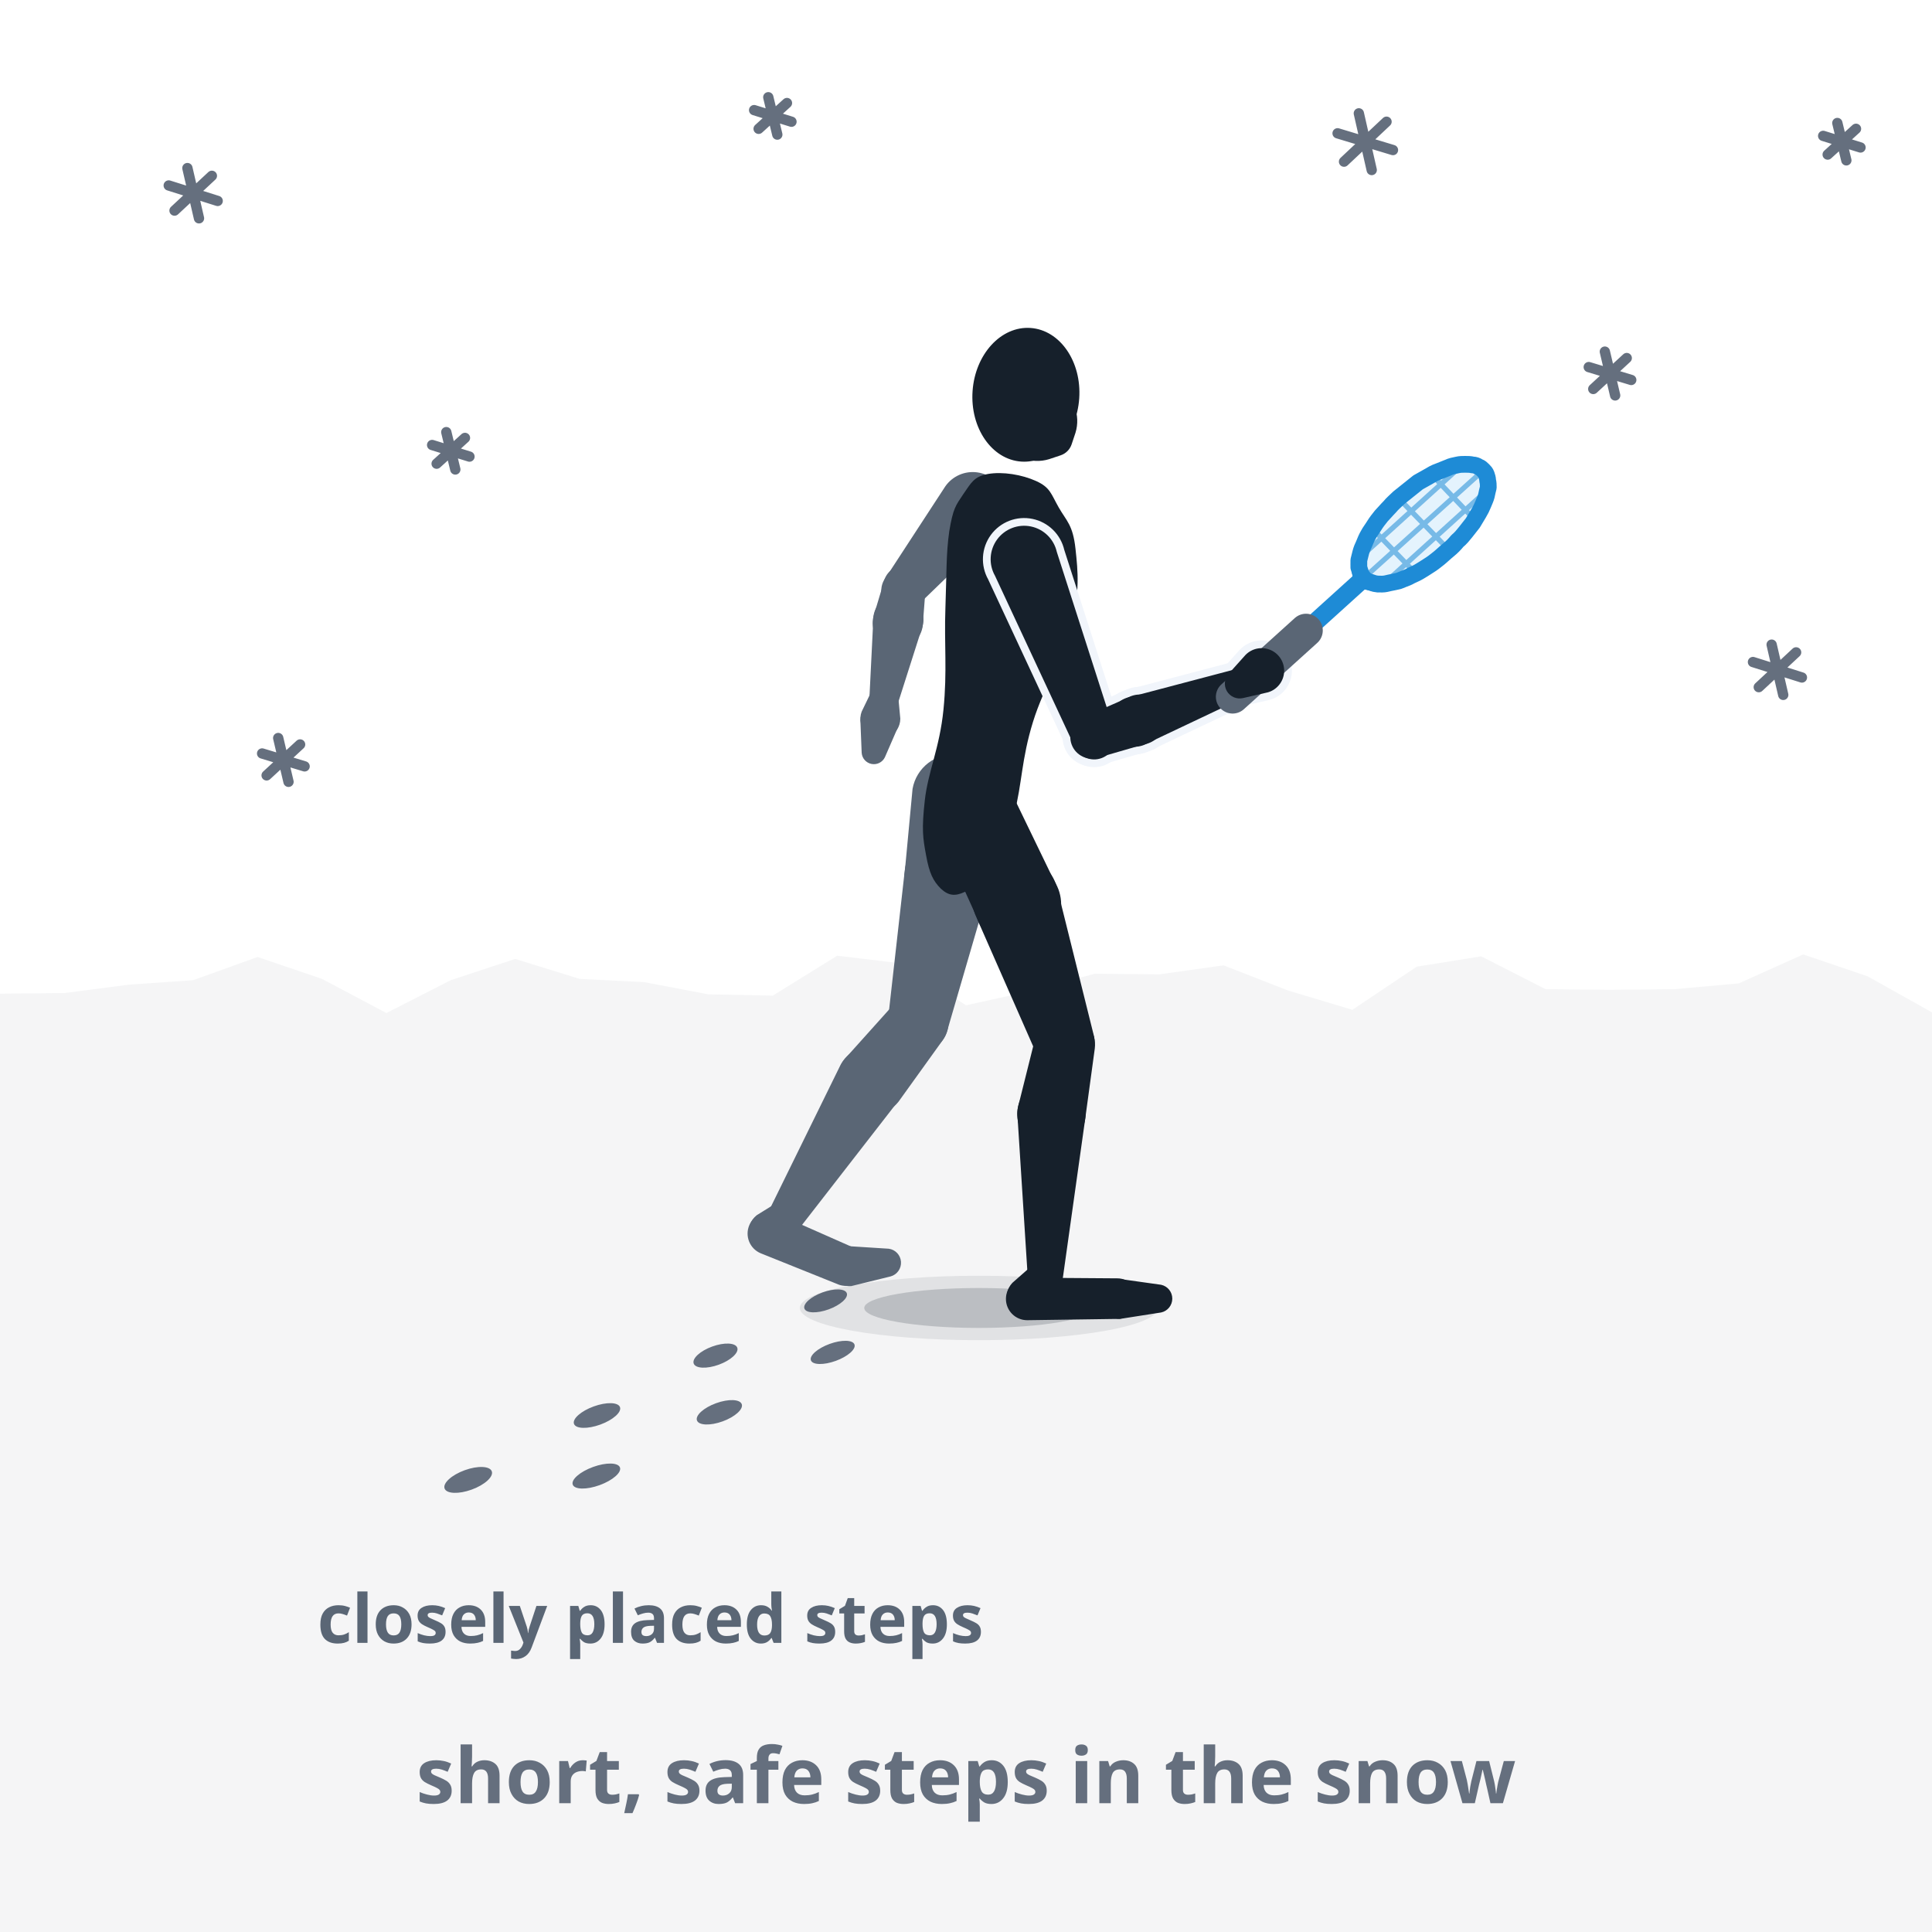
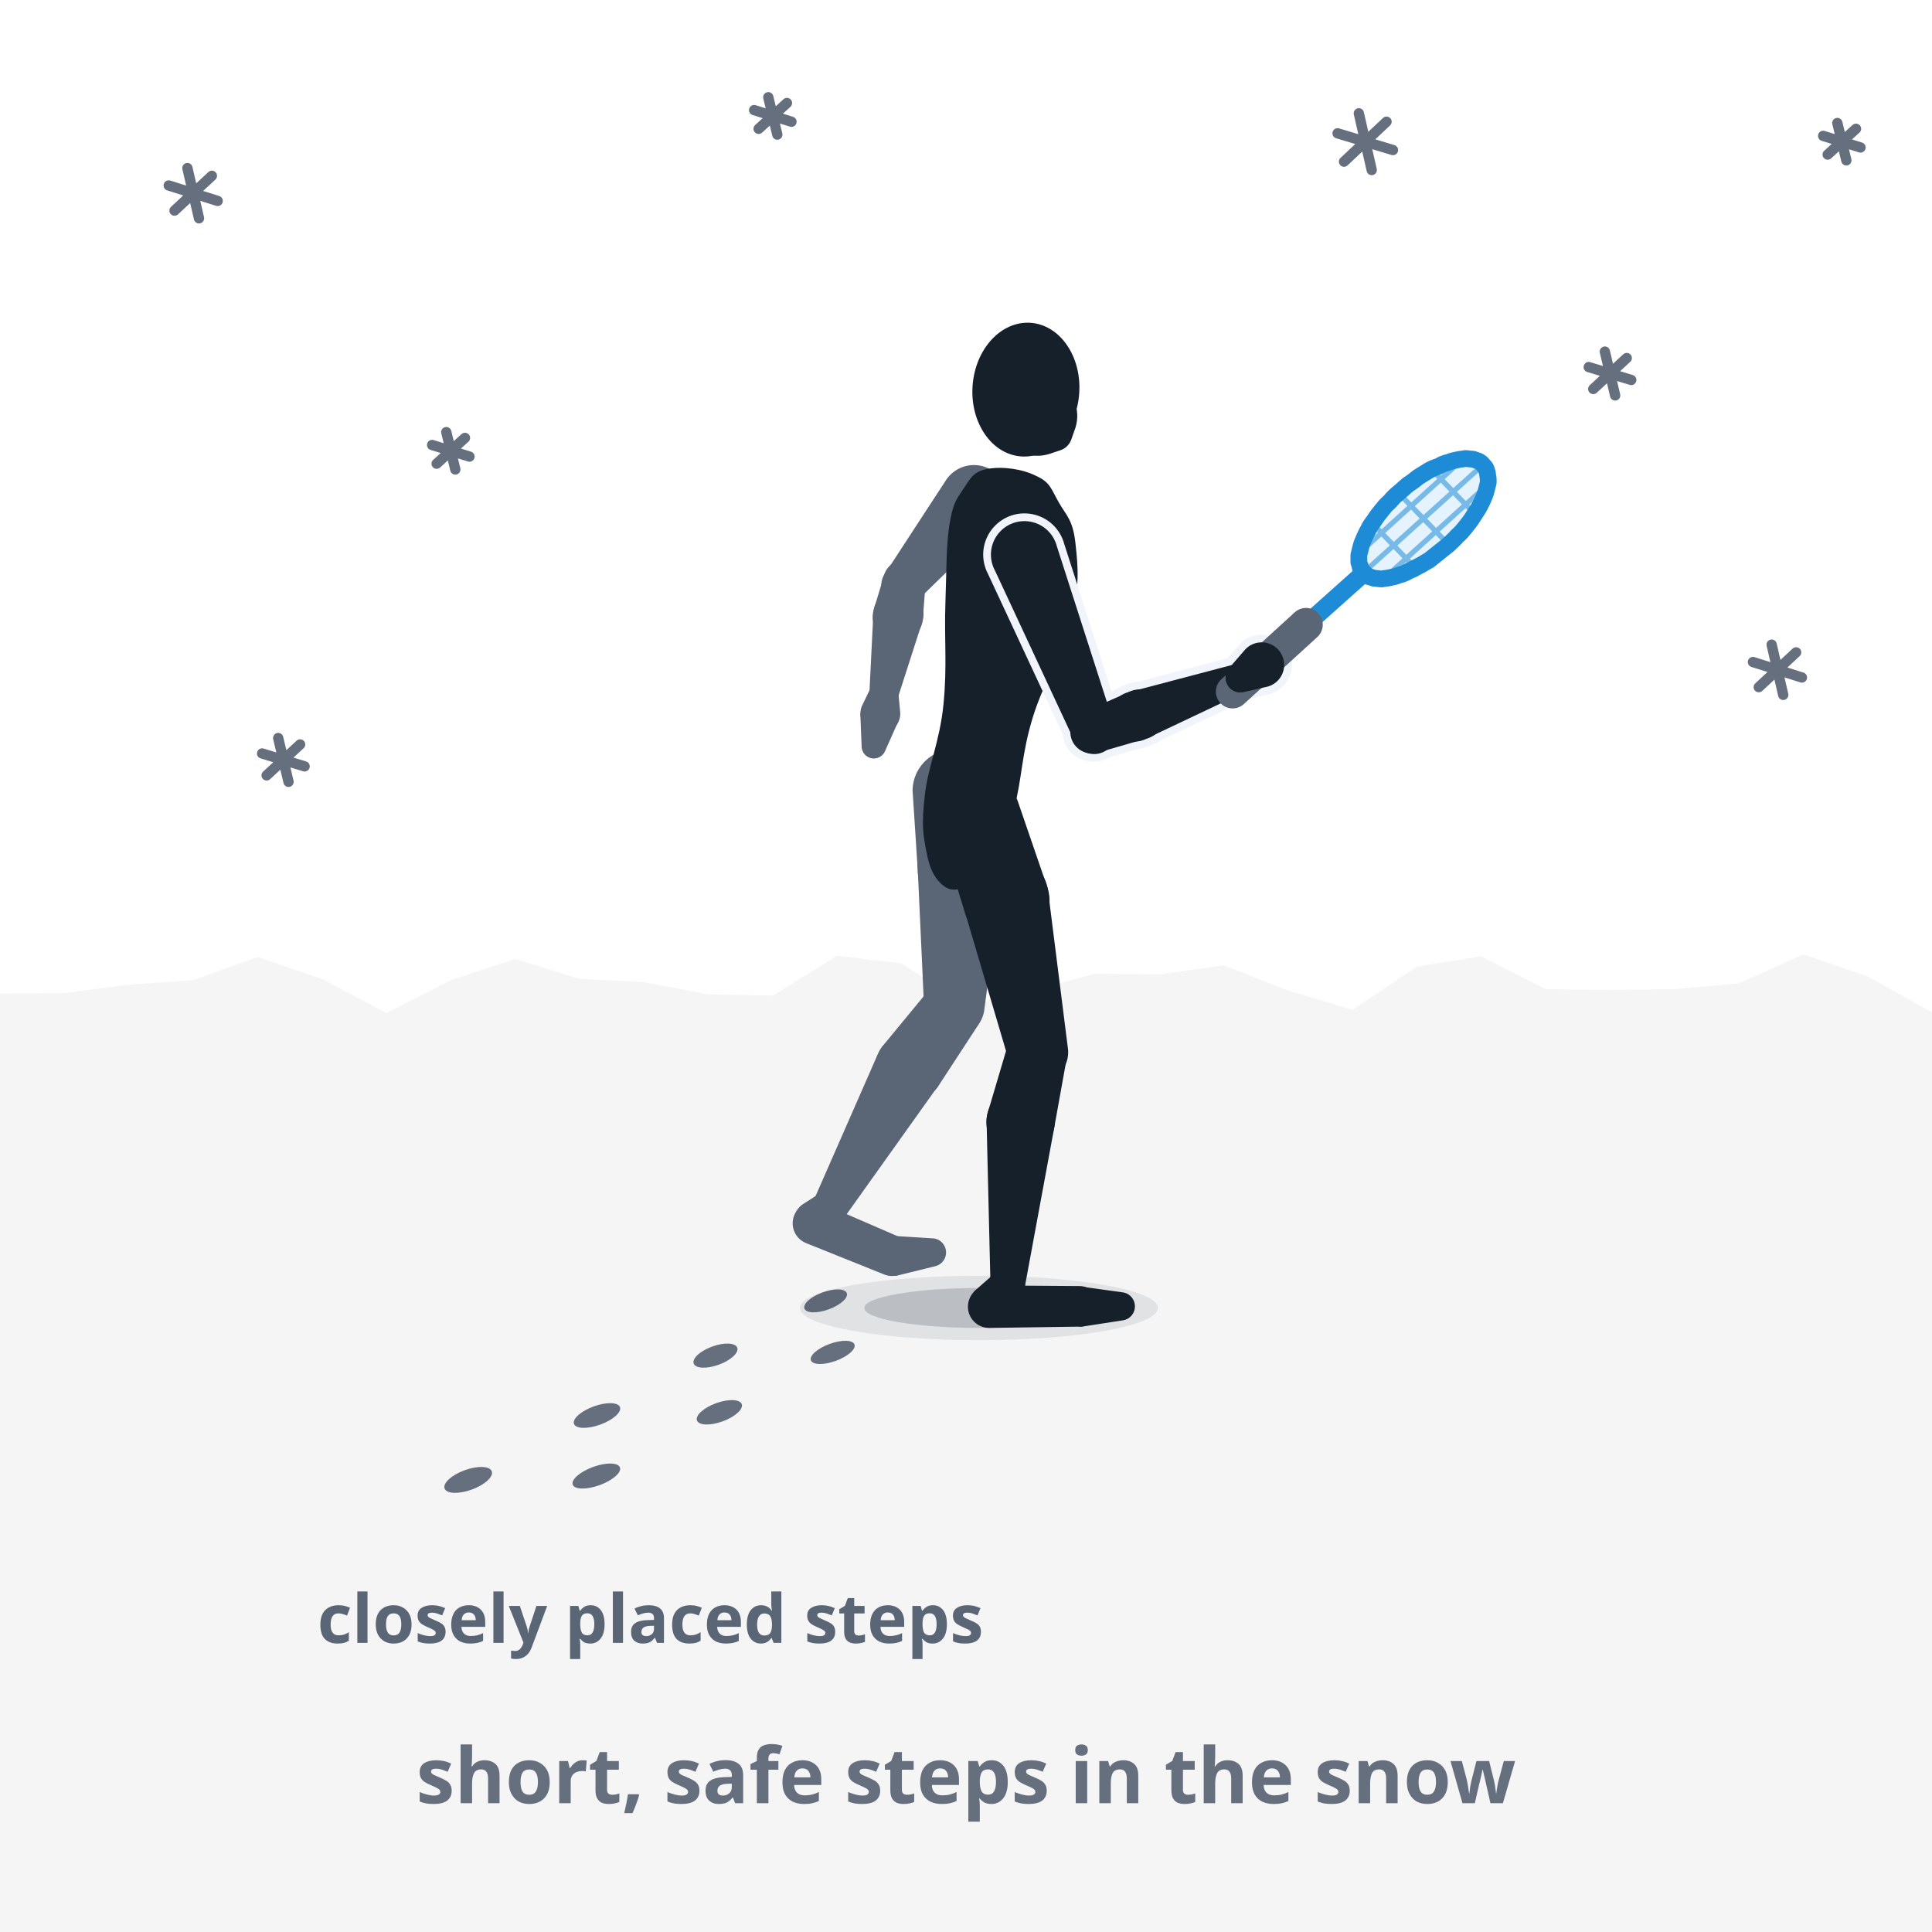
<svg xmlns="http://www.w3.org/2000/svg" viewBox="0 0 300 300" role="img" data-quelle="figuren" aria-label="Snowminton: a player moves across a layer of snow, knees slightly bent, racket in front of the body. Behind him lie the prints of short, closely placed steps. Snowflakes are falling.">
  <style>
    .s-k{fill:var(--tinte,#16202b)}
    .s-f{fill:var(--tinte-2,#5a6675)}
    .s-x{fill:var(--flaeche-2,#f1f5fb);stroke:var(--flaeche-2,#f1f5fb);stroke-width:2.4;stroke-linejoin:round}
    .s-rf{fill:var(--primaer,#38a4f1);opacity:.14}
    .s-rs{fill:none;stroke:var(--primaer-dunkel,#1e8bd6);stroke-width:.8;opacity:.55}
    .s-rr{fill:none;stroke:var(--primaer-dunkel,#1e8bd6);stroke-width:2.6;stroke-linejoin:round}
    .s-rh{fill:none;stroke:var(--primaer-dunkel,#1e8bd6);stroke-width:2.1;stroke-linecap:round;stroke-linejoin:round}
    .s-rsch{fill:none;stroke:var(--primaer-dunkel,#1e8bd6);stroke-width:2.8;stroke-linecap:round}
    .s-rg{fill:none;stroke:var(--tinte-2,#5a6675);stroke-width:5.2;stroke-linecap:round}
    .s-sch{fill:var(--schatten-boden,#16202b2e)}
    .s-schw{fill:var(--schatten-boden,#16202b2e);opacity:.5}
    .s-wind{fill:none;stroke:var(--tinte-3,#656f7e);stroke-width:1.6;stroke-linecap:round}
    .s-tritt{fill:var(--tinte-3,#656f7e)}
    .s-feld{fill:var(--tinte-3,#656f7e);opacity:.07}
    .s-lab{fill:var(--tinte-2,#5a6675);font:600 10.5px/1 system-ui,sans-serif}
    .st{fill:var(--tinte-3,#656f7e);font:600 12px/1 system-ui,sans-serif;text-anchor:middle}
  </style>
  <path class="s-feld" d="M0,300L300,300L300,157.2L290,151.6L280,148.2L270,152.7L260,153.6L250,153.7L240,153.6L230,148.5L220,150.1L210,156.8L200,153.8L190,149.9L180,151.3L170,151.2L160,153.9L150,156.1L140,149.6L130,148.4L120,154.6L110,154.4L100,152.5L90,152L80,148.9L70,152.2L60,157.3L50,152L40,148.6L30,152.2L20,152.9L10,154.2L0,154.3Z" />
  <ellipse class="s-tritt" cx="72.7" cy="229.8" rx="3.9" ry="1.6" transform="rotate(-20 72.7 229.8)" />
  <ellipse class="s-tritt" cx="92.6" cy="229.2" rx="3.9" ry="1.5" transform="rotate(-20 92.6 229.2)" />
  <ellipse class="s-tritt" cx="92.7" cy="219.8" rx="3.8" ry="1.5" transform="rotate(-20 92.7 219.8)" />
  <ellipse class="s-tritt" cx="111.7" cy="219.3" rx="3.7" ry="1.5" transform="rotate(-20 111.7 219.3)" />
  <ellipse class="s-tritt" cx="111.1" cy="210.5" rx="3.6" ry="1.5" transform="rotate(-20 111.1 210.5)" />
  <ellipse class="s-tritt" cx="129.3" cy="210" rx="3.6" ry="1.4" transform="rotate(-20 129.3 210)" />
  <ellipse class="s-tritt" cx="128.2" cy="202" rx="3.5" ry="1.4" transform="rotate(-20 128.2 202)" />
  <ellipse class="s-schw" cx="152" cy="203.1" rx="27.8" ry="5" />
  <ellipse class="s-sch" cx="152" cy="203.1" rx="17.8" ry="3.1" />
  <g class="s-f">
-     <path d="M141.7,122.5L140.5,135.3A6.7,6.7 0 1 0 153.8,136.3L154.6,123.5A6.5,6.5 0 0 0 141.7,122.5Z" />
-     <path d="M140.5,135.1L137.9,158.2A4.7,4.7 0 0 0 147.1,160L153.6,137.7A6.7,6.7 0 1 0 140.5,135.1Z" />
-     <path d="M139.1,155.6L131.2,164.4A5.3,5.3 0 1 0 139.5,171.1L146.4,161.5A4.7,4.7 0 0 0 139.1,155.6Z" />
-     <path d="M130.4,165.6L119.4,188A2.7,2.7 0 0 0 124,190.9L139.3,171.2A5.3,5.3 0 1 0 130.4,165.6Z" />
-     <path d="M120.4,186.9L117.5,188.7A3.3,3.3 0 1 0 122,193.5L124,190.8A2.7,2.7 0 0 0 120.4,186.9Z" />
-     <path d="M118.1,194.6L130.3,199.5A3.1,3.1 0 0 0 132.7,193.8L120.7,188.5A3.3,3.3 0 1 0 118.1,194.6Z" />
-     <path d="M132.2,199.7L138.3,198.2A2.2,2.2 0 0 0 138,193.9L131.7,193.5A3.1,3.1 0 1 0 132.2,199.7Z" />
+     <path d="M141.7,122.7L142.5,135A6.7,6.7 0 1 0 155.8,133.9L154.6,121.7A6.5,6.5 0 0 0 141.7,122.7Z" />
+     <path d="M142.5,134.8L143.5,156.6A4.7,4.7 0 0 0 152.8,157.1L155.7,135.4A6.7,6.7 0 1 0 142.5,134.8Z" />
+     <path d="M144.5,153.4L137,162.5A5.3,5.3 0 1 0 145.6,168.8L152,159A4.7,4.7 0 0 0 144.5,153.4Z" />
+     <path d="M136.3,163.7L126.3,186.5A2.7,2.7 0 0 0 131,189.2L145.4,169A5.3,5.3 0 1 0 136.3,163.7Z" />
+     <path d="M127.3,185.3L124.5,187.1A3.3,3.3 0 1 0 129,191.9L131,189.2A2.7,2.7 0 0 0 127.3,185.3Z" />
+     <path d="M125.1,193L137.3,197.9A3.1,3.1 0 0 0 139.7,192.1L127.7,186.9A3.3,3.3 0 1 0 125.1,193Z" />
+     <path d="M139.2,198.1L145.3,196.6A2.2,2.2 0 0 0 145,192.3L138.6,191.9A3.1,3.1 0 1 0 139.2,198.1Z" />
  </g>
  <g class="s-f">
-     <path d="M146.8,75.5L137.6,89.6A3.3,3.3 0 0 0 142.7,93.8L154.8,82.1A5.2,5.2 0 1 0 146.8,75.5Z" />
-     <path d="M137.2,90.5L135.7,95.5A3.9,3.9 0 1 0 143.3,96.9L143.7,91.7A3.3,3.3 0 0 0 137.2,90.5Z" />
-     <path d="M135.6,96.3L135,108.4A2.3,2.3 0 0 0 139.4,109.3L143.1,97.7A3.9,3.9 0 1 0 135.6,96.3Z" />
+     <path d="M146.8,74.7L137.6,88.8A3.3,3.3 0 0 0 142.7,93L154.8,81.2A5.2,5.2 0 1 0 146.8,74.7Z" />
+     <path d="M137.2,89.6L135.7,94.6A3.9,3.9 0 1 0 143.3,96L143.7,90.9A3.3,3.3 0 0 0 137.2,89.6Z" />
+     <path d="M135.6,95.5L135,107.6A2.3,2.3 0 0 0 139.4,108.4L143.1,96.9A3.9,3.9 0 1 0 135.6,95.5Z" />
  </g>
  <g class="s-f">
-     <path d="M135.2,107.6L133.8,110.5A3.1,3.1 0 1 0 139.8,111.6L139.5,108.4A2.3,2.3 0 0 0 135.2,107.6Z" />
-     <path d="M133.6,111.9L133.8,116.9A1.9,1.9 0 0 0 137.4,117.6L139.4,113A3,3 0 1 0 133.6,111.9Z" />
+     <path d="M135.2,106.8L133.8,109.7A3.1,3.1 0 1 0 139.8,110.8L139.5,107.6A2.3,2.3 0 0 0 135.2,106.8Z" />
+     <path d="M133.6,111.1L133.8,116.1A1.9,1.9 0 0 0 137.4,116.7L139.4,112.2A3,3 0 1 0 133.6,111.1Z" />
  </g>
  <g class="s-k">
-     <path d="M160.9,74.7C163.1,75.7 163.2,76.7 164.4,78.8C165.6,80.9 166.6,81.5 167,85.2C167.4,88.9 167.7,91.9 166.3,97.2C165,102.6 162.2,106.3 160.4,112.1C158.6,117.9 158.7,121.8 157.5,126.3C156.2,130.7 155.5,131.8 154,134.2C152.5,136.7 151.4,137.8 149.8,138.5C148.3,139.2 147.3,139.1 146.1,138C144.9,136.8 144.3,135.6 143.8,132.8C143.3,130.1 143.1,128.8 143.6,124.3C144.1,119.8 145.9,116.2 146.5,110.2C147.1,104.2 146.6,100 146.8,94.5C147,89 146.9,86 147.4,82.5C148,78.9 148.4,78.5 149.6,76.7C150.8,75 151.2,74 153.4,73.6C155.7,73.2 158.7,73.7 160.9,74.7Z" />
-     <path d="M146,129.9L151.7,142.5A6.7,6.7 0 1 0 163.7,136.8L157.7,124.4A6.5,6.5 0 0 0 146,129.9Z" />
-     <path d="M151.6,142.4L161.1,164A4.7,4.7 0 0 0 169.9,161L164.2,138.1A6.7,6.7 0 1 0 151.6,142.4Z" />
-     <path d="M160.8,161L158.1,171.8A5.3,5.3 0 1 0 168.5,173.8L170,162.8A4.7,4.7 0 0 0 160.8,161Z" />
-     <path d="M158,173.4L159.6,198.5A2.7,2.7 0 0 0 165,198.7L168.5,173.8A5.3,5.3 0 1 0 158,173.4Z" />
-     <path d="M160.5,196.3L157.2,199.2A3.3,3.3 0 1 0 162.2,203.5L164.6,199.7A2.7,2.7 0 0 0 160.5,196.3Z" />
-     <path d="M159.5,205L173.5,204.8A3.1,3.1 0 0 0 173.5,198.5L159.5,198.4A3.3,3.3 0 1 0 159.5,205Z" />
-     <path d="M173.9,204.8L180.3,203.8A2.2,2.2 0 0 0 180.3,199.5L173.9,198.6A3.1,3.1 0 1 0 173.9,204.8Z" />
+     <path d="M160.9,73.9C163.1,74.9 163.2,75.9 164.4,78C165.6,80.1 166.6,80.7 167,84.4C167.4,88.1 167.7,91 166.3,96.4C165,101.8 162.2,105.5 160.4,111.3C158.6,117.1 158.7,121 157.5,125.4C156.2,129.9 155.5,131 154,133.4C152.5,135.9 151.4,136.9 149.8,137.7C148.3,138.4 147.3,138.3 146.1,137.2C144.9,136 144.3,134.7 143.8,132C143.3,129.3 143.1,128 143.6,123.5C144.1,119 145.9,115.3 146.5,109.4C147.1,103.4 146.6,99.2 146.8,93.7C147,88.1 146.9,85.2 147.4,81.6C148,78.1 148.4,77.7 149.6,75.9C150.8,74.1 151.2,73.2 153.4,72.8C155.7,72.4 158.7,72.8 160.9,73.9Z" />
+     <path d="M145.7,128.4L149.8,141.6A6.7,6.7 0 1 0 162.5,137.4L158,124.3A6.5,6.5 0 0 0 145.7,128.4Z" />
+     <path d="M149.8,141.5L156.6,164.5A4.7,4.7 0 0 0 165.8,162.6L162.8,138.8A6.7,6.7 0 1 0 149.8,141.5Z" />
+     <path d="M156.6,161.9L153.4,172.7A5.3,5.3 0 1 0 163.7,175.1L165.7,164A4.7,4.7 0 0 0 156.6,161.9Z" />
+     <path d="M153.2,174.3L153.8,199.5A2.7,2.7 0 0 0 159.1,200L163.7,175.1A5.3,5.3 0 1 0 153.2,174.3Z" />
+     <path d="M154.7,197.5L151.4,200.4A3.3,3.3 0 1 0 156.4,204.7L158.8,200.9A2.7,2.7 0 0 0 154.7,197.5Z" />
+     <path d="M153.6,206.2L167.6,206A3.1,3.1 0 0 0 167.6,199.7L153.6,199.6A3.3,3.3 0 1 0 153.6,206.2Z" />
+     <path d="M168,206L174.5,205A2.2,2.2 0 0 0 174.5,200.7L168,199.8A3.1,3.1 0 1 0 168,206Z" />
  </g>
  <g class="s-k">
-     <ellipse cx="159.3" cy="61.3" rx="8.3" ry="10.4" transform="rotate(4 159.3 61.3)" />
-     <path d="M162.9,71.3L164.7,70.7A2.7,2.7 0 0 0 166.4,69L167,67.2A6.2,6.2 0 1 0 162.9,71.3Z" />
+     <ellipse cx="159.3" cy="60.5" rx="8.3" ry="10.4" transform="rotate(4 159.3 60.5)" />
+     <path d="M162.9,70.5L164.7,69.9A2.7,2.7 0 0 0 166.4,68.1L167,66.4A6.2,6.2 0 1 0 162.9,70.5Z" />
  </g>
  <g class="s-x">
-     <path d="M154.5,89.4L166.8,115.8A3.3,3.3 0 0 0 173,113.4L164.1,85.7A5.2,5.2 0 1 0 154.5,89.4Z" />
-     <path d="M170.7,117.6L177.6,115.6A3.9,3.9 0 1 0 175,108.4L168.4,111.3A3.3,3.3 0 0 0 170.7,117.6Z" />
-     <path d="M178.2,115.4L193.4,108.2A2.3,2.3 0 0 0 191.9,103.9L175.6,108.2A3.9,3.9 0 1 0 178.2,115.4Z" />
-     <path d="M193,108.4L196.9,107.5A3.5,3.5 0 1 0 193.4,101.7L190.8,104.6A2.3,2.3 0 0 0 193,108.4Z" />
+     <path d="M154.5,88.6L166.8,115A3.3,3.3 0 0 0 173,112.5L164.1,84.8A5.2,5.2 0 1 0 154.5,88.6Z" />
+     <path d="M170.7,116.8L177.6,114.8A3.9,3.9 0 1 0 175,107.6L168.4,110.5A3.3,3.3 0 0 0 170.7,116.8Z" />
+     <path d="M178.2,114.6L193.4,107.4A2.3,2.3 0 0 0 191.9,103.1L175.6,107.4A3.9,3.9 0 1 0 178.2,114.6Z" />
+     <path d="M193,107.5L196.9,106.6A3.5,3.5 0 1 0 193.4,100.8L190.8,103.8A2.3,2.3 0 0 0 193,107.5Z" />
  </g>
  <g class="s-k">
-     <path d="M154.5,89.4L166.8,115.8A3.3,3.3 0 0 0 173,113.4L164.1,85.7A5.2,5.2 0 1 0 154.5,89.4Z" />
-     <path d="M170.7,117.6L177.6,115.6A3.9,3.9 0 1 0 175,108.4L168.4,111.3A3.3,3.3 0 0 0 170.7,117.6Z" />
-     <path d="M178.2,115.4L193.4,108.2A2.3,2.3 0 0 0 191.9,103.9L175.6,108.2A3.9,3.9 0 1 0 178.2,115.4Z" />
+     <path d="M154.5,88.6L166.8,115A3.3,3.3 0 0 0 173,112.5L164.1,84.8A5.2,5.2 0 1 0 154.5,88.6Z" />
+     <path d="M170.7,116.8L177.6,114.8A3.9,3.9 0 1 0 175,107.6L168.4,110.5A3.3,3.3 0 0 0 170.7,116.8Z" />
+     <path d="M178.2,114.6L193.4,107.4A2.3,2.3 0 0 0 191.9,103.1L175.6,107.4A3.9,3.9 0 1 0 178.2,114.6Z" />
  </g>
-   <path class="s-rf" d="M230.3,73C230.1,72.8 229.9,72.6 229.6,72.5C229.3,72.3 229,72.2 228.7,72.2C228.3,72.1 227.9,72.1 227.5,72.1C227.1,72.1 226.7,72.1 226.3,72.2C225.8,72.3 225.3,72.4 224.9,72.6C224.4,72.8 223.9,73 223.4,73.2C222.8,73.4 222.3,73.7 221.8,74C221.3,74.3 220.7,74.6 220.2,74.9C219.7,75.3 219.2,75.7 218.7,76.1C218.2,76.5 217.7,76.9 217.2,77.3C216.7,77.8 216.2,78.2 215.8,78.7C215.3,79.2 214.9,79.7 214.5,80.1C214.1,80.6 213.7,81.1 213.4,81.6C213.1,82.1 212.7,82.6 212.5,83C212.2,83.5 212,84 211.8,84.5C211.6,84.9 211.4,85.4 211.3,85.8C211.2,86.2 211.1,86.6 211,87C211,87.4 211,87.8 211,88.1C211.1,88.4 211.2,88.8 211.3,89C211.4,89.3 211.6,89.6 211.8,89.8C212,90 212.2,90.2 212.5,90.3C212.8,90.4 213.1,90.5 213.4,90.6C213.8,90.7 214.2,90.7 214.6,90.7C215,90.7 215.4,90.6 215.8,90.5C216.3,90.4 216.8,90.3 217.2,90.2C217.7,90 218.2,89.8 218.7,89.6C219.2,89.3 219.8,89.1 220.3,88.8C220.8,88.5 221.3,88.2 221.9,87.8C222.4,87.5 222.9,87.1 223.4,86.7C223.9,86.3 224.4,85.8 224.9,85.4C225.4,85 225.9,84.5 226.3,84C226.8,83.6 227.2,83.1 227.6,82.6C228,82.1 228.4,81.6 228.7,81.2C229,80.7 229.3,80.2 229.6,79.7C229.9,79.2 230.1,78.8 230.3,78.3C230.5,77.8 230.7,77.4 230.8,77C230.9,76.5 231,76.1 231.1,75.7C231.1,75.3 231.1,75 231,74.6C231,74.3 230.9,74 230.8,73.7C230.7,73.4 230.5,73.2 230.3,73Z" />
-   <path class="s-rs" d="M215.5,90.1L230.4,76.6M212.4,89.2L229.7,73.6M211.7,86.1L226.6,72.6M219.5,88.7L213.4,82.4M224.6,85L217.5,77.7M228.7,80.4L222.6,74" />
-   <path class="s-rh" d="M213.9,90.9L211.2,90.3L210.8,87.6" />
-   <path class="s-rsch" d="M202.8,97.9L211.2,90.3" />
-   <path class="s-rr" d="M230.3,73C230.1,72.8 229.9,72.6 229.6,72.5C229.3,72.3 229,72.2 228.7,72.2C228.3,72.1 227.9,72.1 227.5,72.1C227.1,72.1 226.7,72.1 226.3,72.2C225.8,72.3 225.3,72.4 224.9,72.6C224.4,72.8 223.9,73 223.4,73.2C222.8,73.4 222.3,73.7 221.8,74C221.3,74.3 220.7,74.6 220.2,74.9C219.7,75.3 219.2,75.7 218.7,76.1C218.2,76.5 217.7,76.9 217.2,77.3C216.7,77.8 216.2,78.2 215.8,78.7C215.3,79.2 214.9,79.7 214.5,80.1C214.1,80.6 213.7,81.1 213.4,81.6C213.1,82.1 212.7,82.6 212.5,83C212.2,83.5 212,84 211.8,84.5C211.6,84.9 211.4,85.4 211.3,85.8C211.2,86.2 211.1,86.6 211,87C211,87.4 211,87.8 211,88.1C211.1,88.4 211.2,88.8 211.3,89C211.4,89.3 211.6,89.6 211.8,89.8C212,90 212.2,90.2 212.5,90.3C212.8,90.4 213.1,90.5 213.4,90.6C213.8,90.7 214.2,90.7 214.6,90.7C215,90.7 215.4,90.6 215.8,90.5C216.3,90.4 216.8,90.3 217.2,90.2C217.7,90 218.2,89.8 218.7,89.6C219.2,89.3 219.8,89.1 220.3,88.8C220.8,88.5 221.3,88.2 221.9,87.8C222.4,87.5 222.9,87.1 223.4,86.7C223.9,86.3 224.4,85.8 224.9,85.4C225.4,85 225.9,84.5 226.3,84C226.8,83.6 227.2,83.1 227.6,82.6C228,82.1 228.4,81.6 228.7,81.2C229,80.7 229.3,80.2 229.6,79.7C229.9,79.2 230.1,78.8 230.3,78.3C230.5,77.8 230.7,77.4 230.8,77C230.9,76.5 231,76.1 231.1,75.7C231.1,75.3 231.1,75 231,74.6C231,74.3 230.9,74 230.8,73.7C230.7,73.4 230.5,73.2 230.3,73Z" />
-   <path class="s-rg" d="M191.4,108.2L202.8,97.9" />
+   <path class="s-rf" d="M230.3,72.2C230.1,71.9 229.9,71.8 229.6,71.6C229.3,71.5 229,71.4 228.7,71.3C228.3,71.3 227.9,71.2 227.5,71.2C227.1,71.3 226.7,71.3 226.3,71.4C225.8,71.5 225.3,71.6 224.9,71.8C224.4,71.9 223.9,72.1 223.4,72.4C222.8,72.6 222.3,72.8 221.8,73.1C221.3,73.4 220.7,73.8 220.2,74.1C219.7,74.5 219.2,74.9 218.7,75.2C218.2,75.6 217.7,76.1 217.2,76.5C216.7,76.9 216.2,77.4 215.8,77.9C215.3,78.3 214.9,78.8 214.5,79.3C214.1,79.8 213.7,80.3 213.4,80.8C213.1,81.2 212.7,81.7 212.5,82.2C212.2,82.7 212,83.2 211.8,83.6C211.6,84.1 211.4,84.5 211.3,85C211.2,85.4 211.1,85.8 211,86.2C211,86.6 211,86.9 211,87.3C211.1,87.6 211.2,87.9 211.3,88.2C211.4,88.5 211.6,88.7 211.8,88.9C212,89.1 212.2,89.3 212.5,89.5C212.8,89.6 213.1,89.7 213.4,89.8C213.8,89.8 214.2,89.9 214.6,89.9C215,89.8 215.4,89.8 215.8,89.7C216.3,89.6 216.8,89.5 217.2,89.3C217.7,89.2 218.2,89 218.7,88.7C219.2,88.5 219.8,88.2 220.3,87.9C220.8,87.7 221.3,87.3 221.9,87C222.4,86.6 222.9,86.2 223.4,85.8C223.9,85.4 224.4,85 224.9,84.6C225.4,84.1 225.9,83.7 226.3,83.2C226.8,82.8 227.2,82.3 227.6,81.8C228,81.3 228.4,80.8 228.7,80.3C229,79.8 229.3,79.4 229.6,78.9C229.9,78.4 230.1,77.9 230.3,77.5C230.5,77 230.7,76.6 230.8,76.1C230.9,75.7 231,75.3 231.1,74.9C231.1,74.5 231.1,74.2 231,73.8C231,73.5 230.9,73.2 230.8,72.9C230.7,72.6 230.5,72.4 230.3,72.2Z" />
+   <path class="s-rs" d="M215.5,89.3L230.4,75.8M212.4,88.3L229.7,72.7M211.7,85.3L226.6,71.8M219.5,87.9L213.4,81.6M224.6,84.2L217.5,76.9M228.7,79.5L222.6,73.2" />
+   <path class="s-rh" d="M213.9,90L211.2,89.5L210.8,86.8" />
+   <path class="s-rsch" d="M202.8,97L211.2,89.5" />
+   <path class="s-rr" d="M230.3,72.2C230.1,71.9 229.9,71.8 229.6,71.6C229.3,71.5 229,71.4 228.7,71.3C228.3,71.3 227.9,71.2 227.5,71.2C227.1,71.3 226.7,71.3 226.3,71.4C225.8,71.5 225.3,71.6 224.9,71.8C224.4,71.9 223.9,72.1 223.4,72.4C222.8,72.6 222.3,72.8 221.8,73.1C221.3,73.4 220.7,73.8 220.2,74.1C219.7,74.5 219.2,74.9 218.7,75.2C218.2,75.6 217.7,76.1 217.2,76.5C216.7,76.9 216.2,77.4 215.8,77.9C215.3,78.3 214.9,78.8 214.5,79.3C214.1,79.8 213.7,80.3 213.4,80.8C213.1,81.2 212.7,81.7 212.5,82.2C212.2,82.7 212,83.2 211.8,83.6C211.6,84.1 211.4,84.5 211.3,85C211.2,85.4 211.1,85.8 211,86.2C211,86.6 211,86.9 211,87.3C211.1,87.6 211.2,87.9 211.3,88.2C211.4,88.5 211.6,88.7 211.8,88.9C212,89.1 212.2,89.3 212.5,89.5C212.8,89.6 213.1,89.7 213.4,89.8C213.8,89.8 214.2,89.9 214.6,89.9C215,89.8 215.4,89.8 215.8,89.7C216.3,89.6 216.8,89.5 217.2,89.3C217.7,89.2 218.2,89 218.7,88.7C219.2,88.5 219.8,88.2 220.3,87.9C220.8,87.7 221.3,87.3 221.9,87C222.4,86.6 222.9,86.2 223.4,85.8C223.9,85.4 224.4,85 224.9,84.6C225.4,84.1 225.9,83.7 226.3,83.2C226.8,82.8 227.2,82.3 227.6,81.8C228,81.3 228.4,80.8 228.7,80.3C229,79.8 229.3,79.4 229.6,78.9C229.9,78.4 230.1,77.9 230.3,77.5C230.5,77 230.7,76.6 230.8,76.1C230.9,75.7 231,75.3 231.1,74.9C231.1,74.5 231.1,74.2 231,73.8C231,73.5 230.9,73.2 230.8,72.9C230.7,72.6 230.5,72.4 230.3,72.2Z" />
+   <path class="s-rg" d="M191.4,107.4L202.8,97" />
  <g class="s-k">
-     <path d="M193,108.4L196.9,107.5A3.5,3.5 0 1 0 193.4,101.7L190.8,104.6A2.3,2.3 0 0 0 193,108.4Z" />
+     <path d="M193,107.5L196.9,106.6A3.5,3.5 0 1 0 193.4,100.8L190.8,103.8A2.3,2.3 0 0 0 193,107.5Z" />
  </g>
  <path class="s-wind" d="M26.2,28.8L33.8,31.2M29.1,26.1L30.9,33.9M32.9,27.3L27.1,32.7M67.1,69.1L72.9,70.9M69.3,67.1L70.7,72.9M72.2,68L67.8,72M207.7,20.7L216.3,23.3M211,17.6L213,26.4M215.3,18.9L208.7,25.1M246.7,57L253.3,59M249.2,54.6L250.8,61.4M252.6,55.6L247.4,60.4M272.2,102.8L279.8,105.2M275.1,100.1L276.9,107.9M278.9,101.3L273.1,106.7M40.7,117L47.3,119M43.2,114.6L44.8,121.4M46.6,115.6L41.4,120.4M117.1,17.1L122.9,18.9M119.3,15.1L120.7,20.9M122.2,16L117.8,20M283.1,21.1L288.9,22.9M285.3,19.1L286.7,24.9M288.2,20L283.8,24" />
  <text class="s-lab" x="101" y="255.1" text-anchor="middle">closely placed steps</text>
  <text class="st" x="150" y="280">short, safe steps in the snow</text>
</svg>
